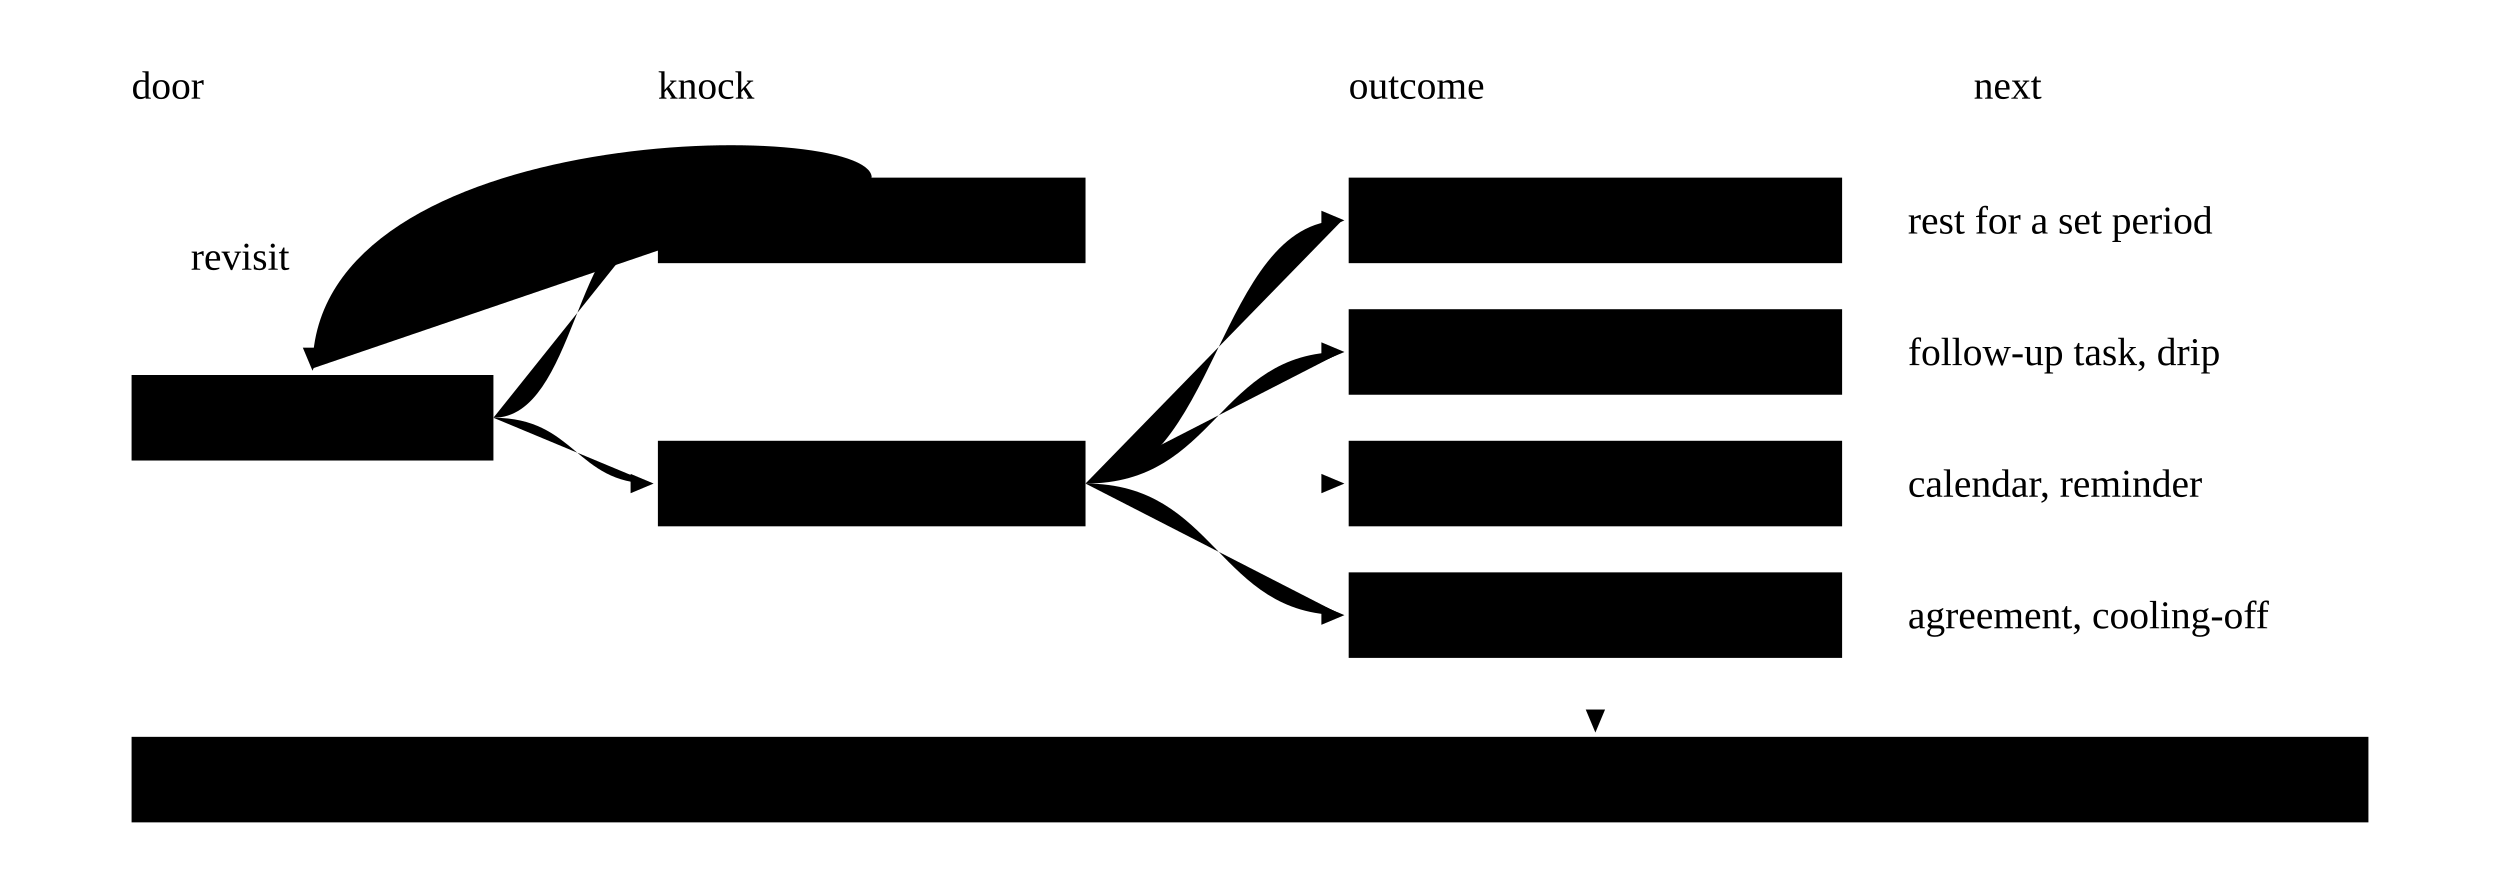
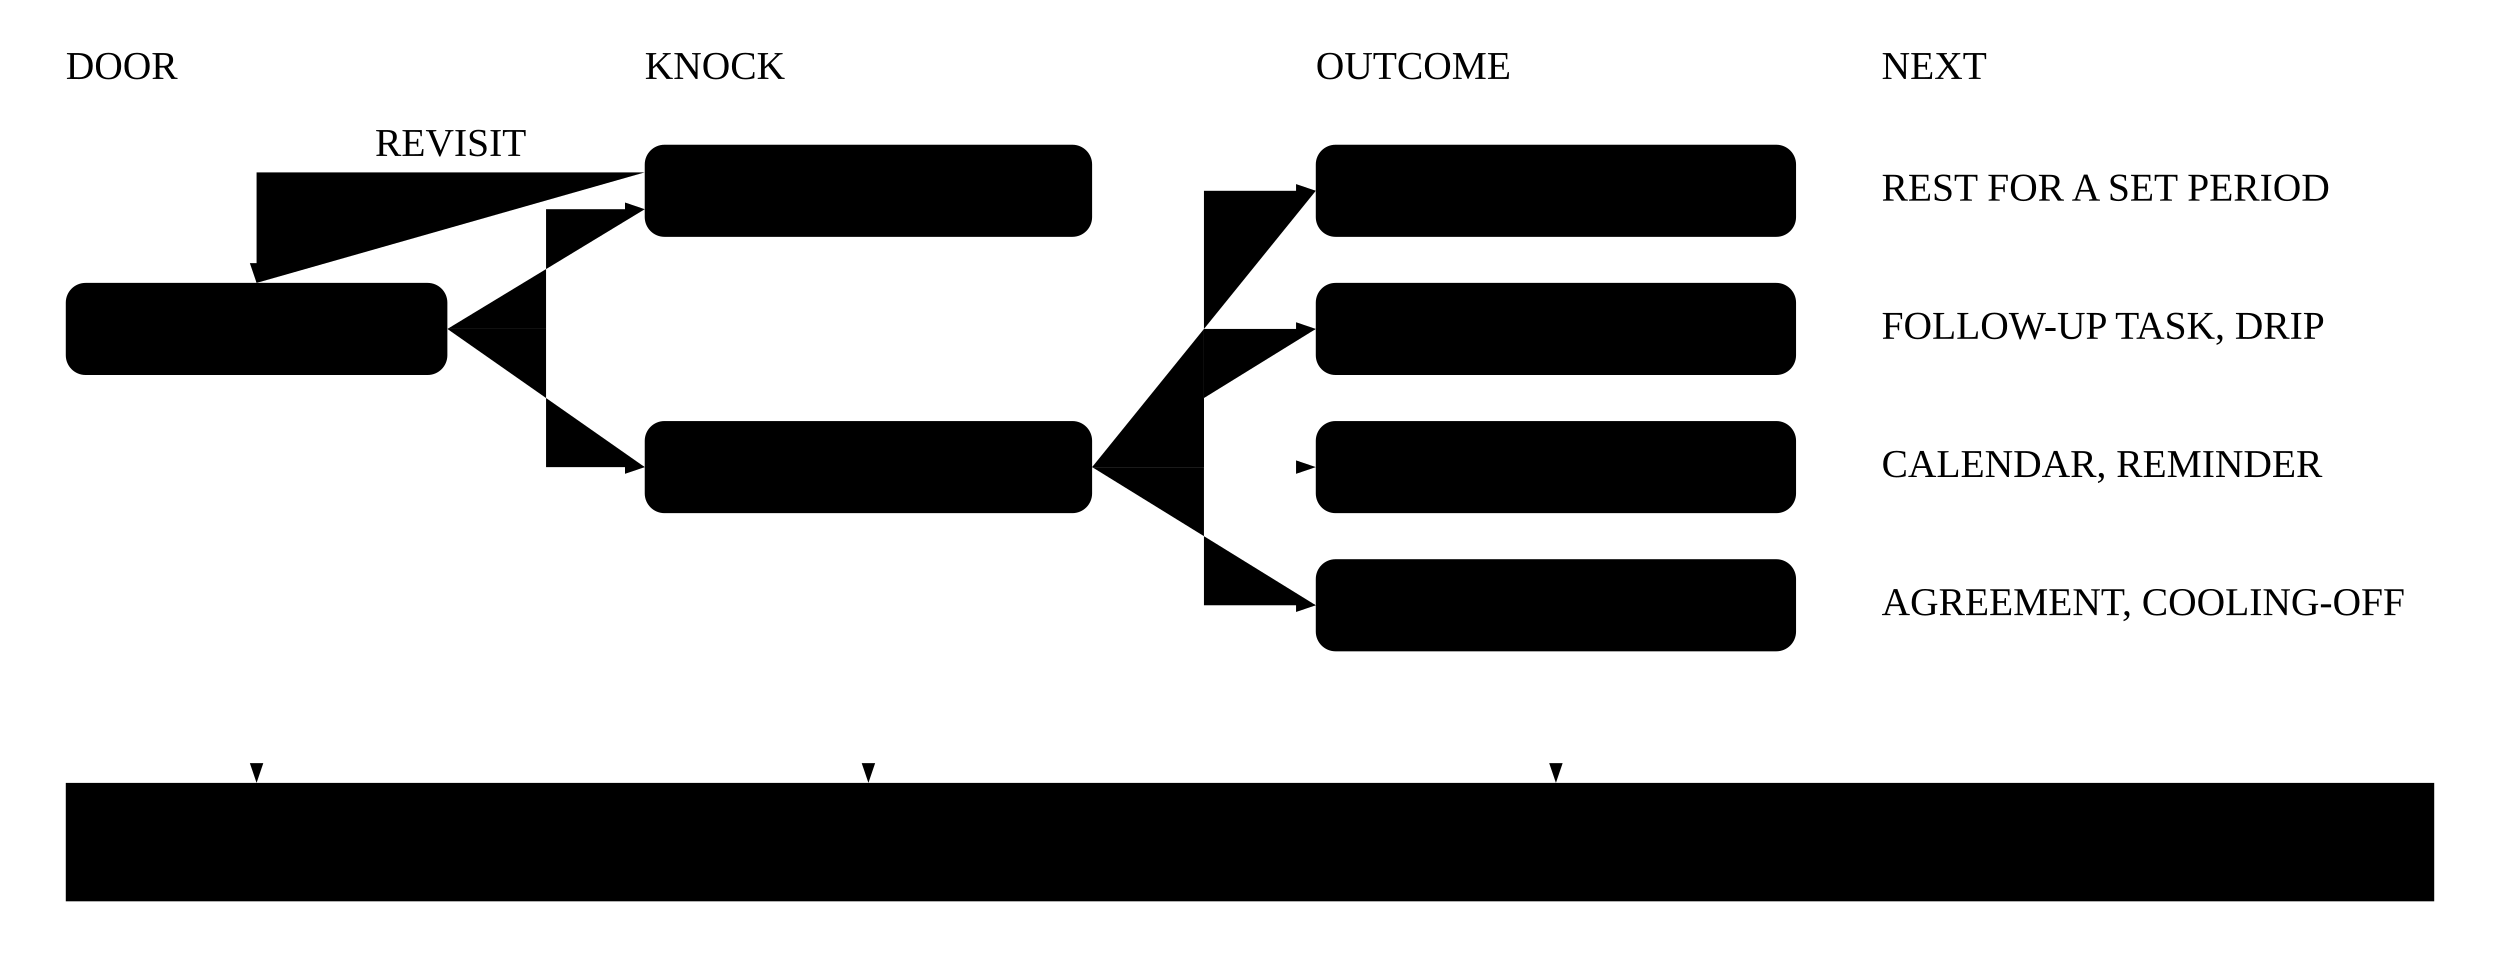
- <svg xmlns="http://www.w3.org/2000/svg" viewBox="0 0 760 270">
+ <svg xmlns="http://www.w3.org/2000/svg" class="dwg" viewBox="0 0 760 294">
  <defs>
-     <marker id="fo-dds-ah" viewBox="0 0 10 10" refX="9" refY="5" markerWidth="7" markerHeight="7" markerUnits="userSpaceOnUse" orient="auto-start-reverse">
-       <path class="ah" d="M0,0.8L10,5L0,9.2Z" />
+     <marker id="fo-dds-ah" viewBox="0 0 10 10" refX="10" refY="5" markerWidth="6" markerHeight="6" markerUnits="userSpaceOnUse" orient="auto-start-reverse">
+       <path class="ah ink" d="M0,1.6L10,5L0,8.4Z" />
    </marker>
-     <marker id="fo-dds-ah-hl" viewBox="0 0 10 10" refX="9" refY="5" markerWidth="7" markerHeight="7" markerUnits="userSpaceOnUse" orient="auto-start-reverse">
-       <path class="ah hl" d="M0,0.8L10,5L0,9.2Z" />
+     <marker id="fo-dds-ah-hl" viewBox="0 0 10 10" refX="10" refY="5" markerWidth="6" markerHeight="6" markerUnits="userSpaceOnUse" orient="auto-start-reverse">
+       <path class="ah hl" d="M0,1.6L10,5L0,8.4Z" />
    </marker>
+     <pattern id="fo-dds-hatch" width="5" height="5" patternUnits="userSpaceOnUse" patternTransform="rotate(45)">
+       <path class="hatch-ln" d="M0,0V5" />
+     </pattern>
  </defs>
-   <text class="cap" x="40" y="30">door</text>
-   <text class="cap" x="200" y="30">knock</text>
-   <text class="cap" x="410" y="30">outcome</text>
-   <text class="cap" x="600" y="30">next</text>
-   <rect class="cell" x="40" y="114" width="110" height="26" />
-   <text class="t" x="95" y="127" text-anchor="middle" dominant-baseline="central">unknocked</text>
-   <rect class="cell" x="200" y="54" width="130" height="26" />
-   <text class="t" x="265" y="67" text-anchor="middle" dominant-baseline="central">not home</text>
-   <path class="ln" d="M150,127C175,127 175,67 198,67" marker-end="url(#fo-dds-ah)" />
-   <path class="ln dash" d="M265,54C265,36 95,36 95,112" marker-end="url(#fo-dds-ah)" />
-   <text class="n" x="88" y="82" text-anchor="end">revisit</text>
-   <rect class="cell hl" x="200" y="134" width="130" height="26" />
-   <text class="t hl" x="265" y="147" text-anchor="middle" dominant-baseline="central">conversation</text>
-   <path class="ln hl" d="M150,127C175,127 175,147 198,147" marker-end="url(#fo-dds-ah-hl)" />
-   <rect class="cell" x="410" y="54" width="150" height="26" />
-   <text class="t" x="485" y="67" text-anchor="middle" dominant-baseline="central">not interested</text>
-   <rect class="cell" x="410" y="94" width="150" height="26" />
-   <text class="t" x="485" y="107" text-anchor="middle" dominant-baseline="central">callback</text>
-   <rect class="cell" x="410" y="134" width="150" height="26" />
-   <text class="t" x="485" y="147" text-anchor="middle" dominant-baseline="central">appointment set</text>
-   <rect class="cell hl end" x="410" y="174" width="150" height="26" />
-   <text class="t hl b" x="485" y="187" text-anchor="middle" dominant-baseline="central">sold</text>
-   <path class="ln" d="M330,147C370,147 370,67 408,67" marker-end="url(#fo-dds-ah)" />
-   <path class="ln" d="M330,147C370,147 370,107 408,107" marker-end="url(#fo-dds-ah)" />
-   <path class="ln" d="M330,147H408" marker-end="url(#fo-dds-ah)" />
-   <path class="ln hl" d="M330,147C370,147 370,187 408,187" marker-end="url(#fo-dds-ah-hl)" />
-   <text class="n" x="580" y="71">rest for a set period</text>
-   <text class="n" x="580" y="111">follow-up task, drip</text>
-   <text class="n" x="580" y="151">calendar, reminder</text>
-   <text class="n hl" x="580" y="191">agreement, cooling-off</text>
-   <path class="ln dash" d="M95,140V222M265,160V222M485,200V222" marker-end="url(#fo-dds-ah)" />
-   <rect class="cell band" x="40" y="224" width="680" height="26" />
-   <text class="t b" x="380" y="237" text-anchor="middle" dominant-baseline="central">do not knock: registry, sign posted, or request; suppressed until it expires</text>
+   <text class="th" x="20" y="24">DOOR</text>
+   <text class="th" x="196" y="24">KNOCK</text>
+   <text class="th" x="400" y="24">OUTCOME</text>
+   <text class="th" x="572" y="24">NEXT</text>
+   <rect class="obj fill-2" x="20" y="86" width="116" height="28" rx="6" />
+   <text class="sl ink" x="78" y="103" text-anchor="middle">UNKNOCKED</text>
+   <rect class="obj fill-2" x="196" y="44" width="136" height="28" rx="6" />
+   <text class="sl ink" x="264" y="61" text-anchor="middle">NOT HOME</text>
+   <rect class="obj fill-2" x="196" y="128" width="136" height="28" rx="6" />
+   <text class="sl ink" x="264" y="145" text-anchor="middle">CONVERSATION</text>
+   <rect class="obj fill-2" x="400" y="44" width="146" height="28" rx="6" />
+   <text class="sl ink" x="473" y="61" text-anchor="middle">NOT INTERESTED</text>
+   <rect class="obj fill-2" x="400" y="86" width="146" height="28" rx="6" />
+   <text class="sl ink" x="473" y="103" text-anchor="middle">CALLBACK</text>
+   <rect class="obj fill-2" x="400" y="128" width="146" height="28" rx="6" />
+   <text class="sl ink" x="473" y="145" text-anchor="middle">APPOINTMENT SET</text>
+   <rect class="obj hl" x="400" y="170" width="146" height="28" rx="6" />
+   <rect class="obj hl" x="403" y="173" width="140" height="22" rx="4" />
+   <text class="sl ink hl" x="473" y="187" text-anchor="middle">SOLD</text>
+   <text class="sl" x="572" y="61">REST FOR A SET PERIOD</text>
+   <text class="sl" x="572" y="103">FOLLOW-UP TASK, DRIP</text>
+   <text class="sl" x="572" y="145">CALENDAR, REMINDER</text>
+   <text class="sl hl" x="572" y="187">AGREEMENT, COOLING-OFF</text>
+   <path class="flow" d="M136,100L166,100L166,63.6L196,63.6" marker-end="url(#fo-dds-ah)" />
+   <path class="flow hl" d="M136,100L166,100L166,142L196,142" marker-end="url(#fo-dds-ah-hl)" />
+   <path class="flow alt" d="M196,52.4L78,52.4L78,86" marker-end="url(#fo-dds-ah)" />
+   <text class="sl ko" x="137" y="47.4" text-anchor="middle">REVISIT</text>
+   <path class="flow" d="M332,142L366,142L366,58L400,58" marker-end="url(#fo-dds-ah)" />
+   <path class="flow" d="M332,142L366,142L366,100L400,100" marker-end="url(#fo-dds-ah)" />
+   <path class="flow" d="M332,142L366,142L366,142L400,142" marker-end="url(#fo-dds-ah)" />
+   <path class="flow hl" d="M332,142L366,142L366,184L400,184" marker-end="url(#fo-dds-ah-hl)" />
+   <rect class="obj fill-1" x="20" y="238" width="720" height="36" />
+   <text class="sl ink" x="380" y="253.5" text-anchor="middle">DO NOT KNOCK</text>
+   <text class="vs" x="380" y="265.5" text-anchor="middle">REGISTRY, SIGN POSTED, OR REQUEST; SUPPRESSED UNTIL IT EXPIRES</text>
+   <path class="flow alt" d="M78,114L78,238" marker-end="url(#fo-dds-ah)" />
+   <path class="flow alt" d="M264,156L264,238" marker-end="url(#fo-dds-ah)" />
+   <path class="flow alt" d="M473,198L473,238" marker-end="url(#fo-dds-ah)" />
</svg>
